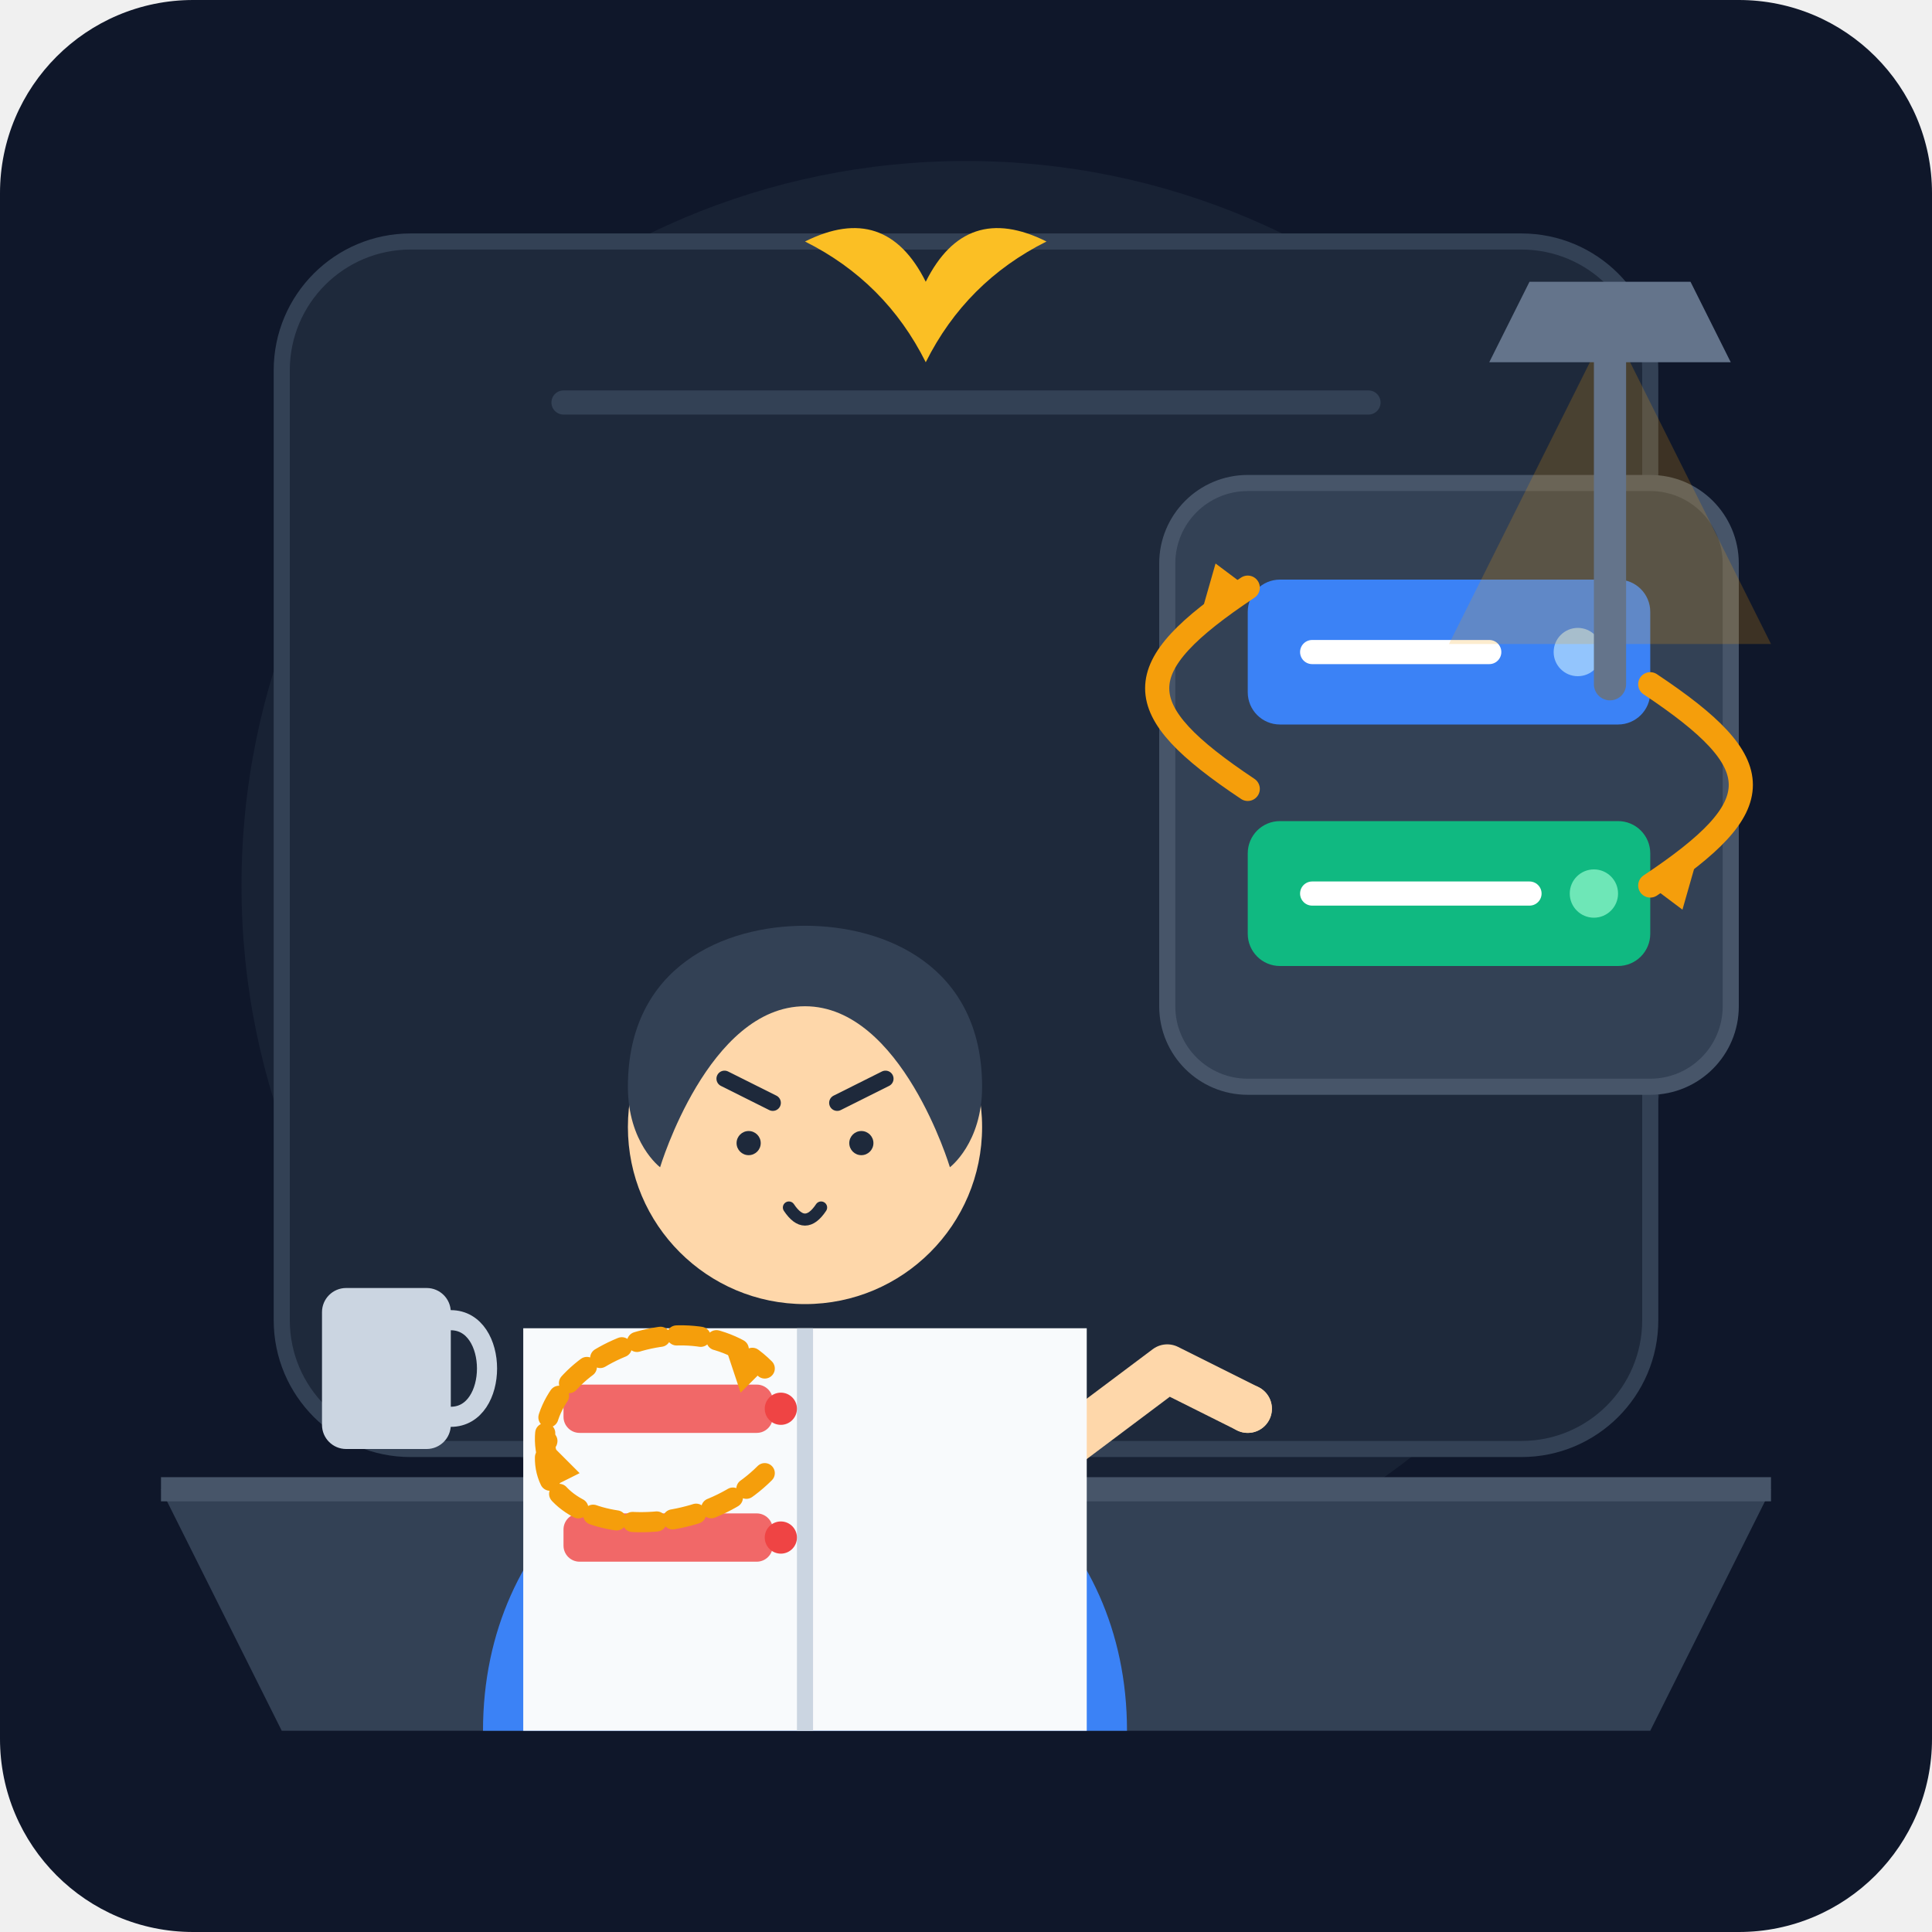
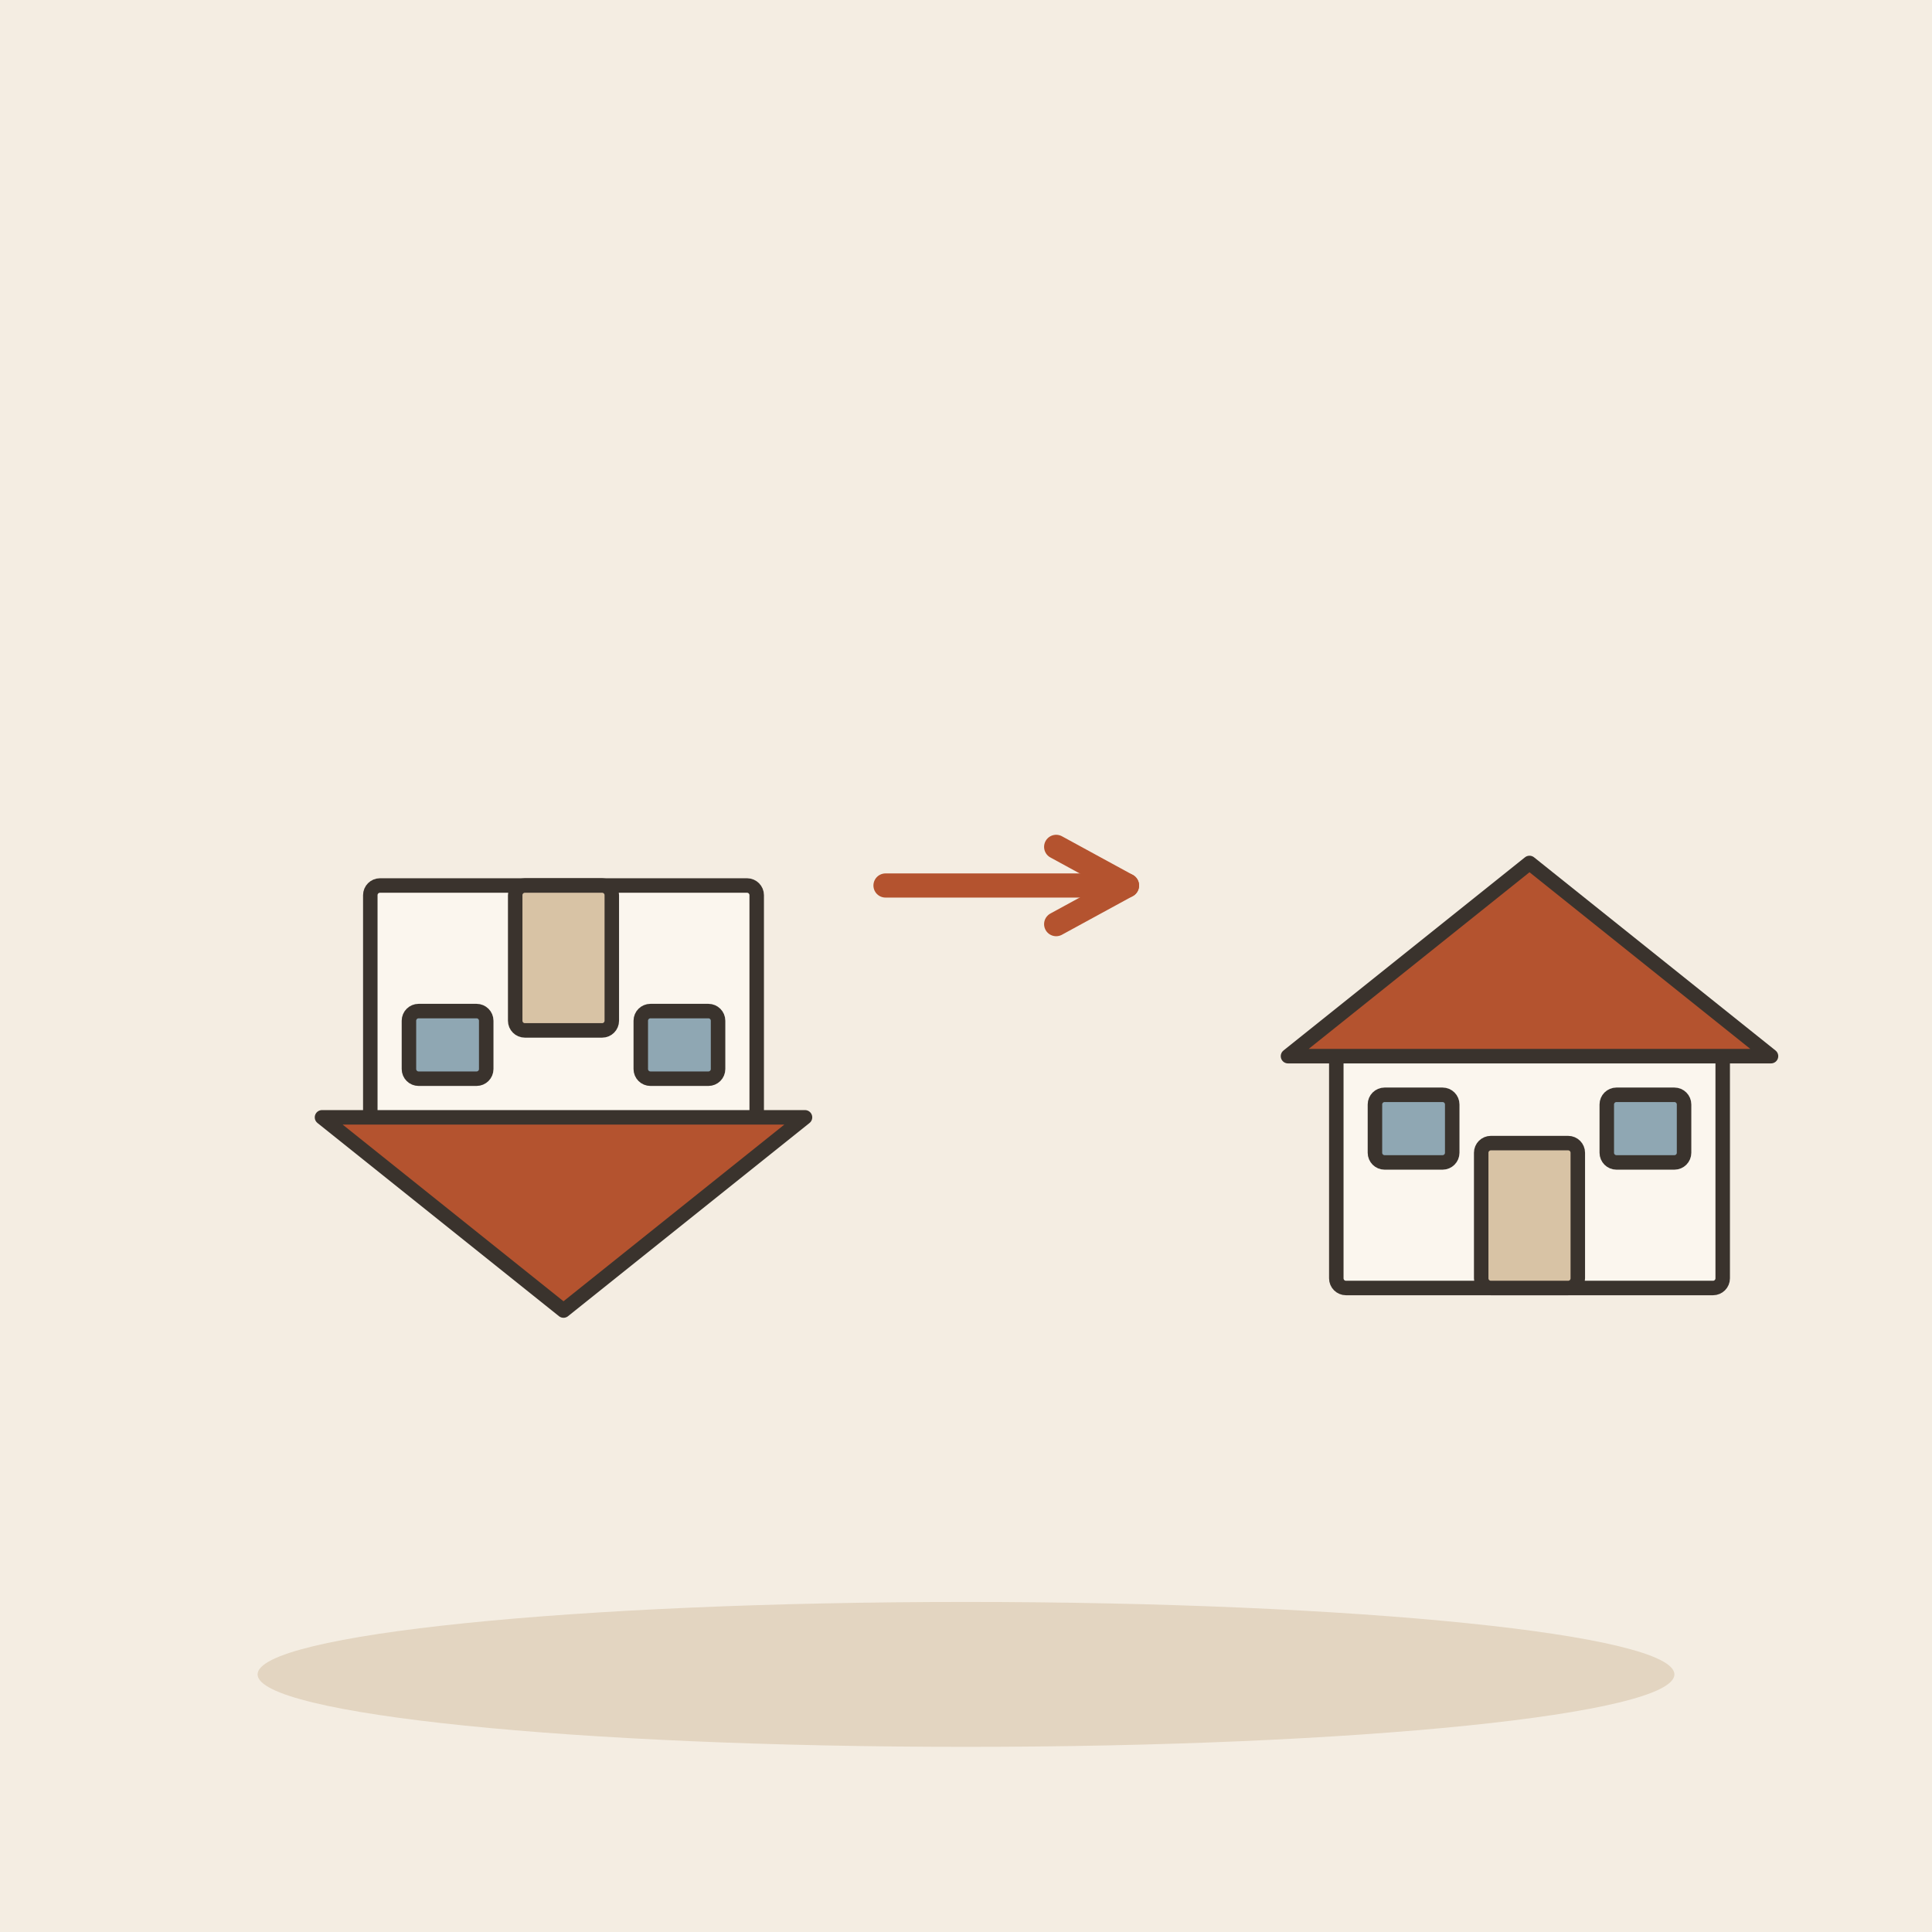
- <svg xmlns="http://www.w3.org/2000/svg" width="240" height="240" viewBox="0 0 240 240">
-   <rect width="240" height="240" rx="24" fill="#0f172a" />
-   <circle cx="120" cy="110" r="90" fill="#1e293b" opacity="0.6" />
-   <rect x="35" y="30" width="170" height="150" rx="16" fill="#1e293b" stroke="#334155" stroke-width="2" />
-   <path d="M70 50 L170 50" stroke="#334155" stroke-width="3" stroke-linecap="round" />
-   <path d="M20 185 L220 185 L205 215 L35 215 Z" fill="#334155" />
-   <path d="M20 185 L220 185" stroke="#475569" stroke-width="3" />
-   <path d="M60 215 C60 190 80 175 100 175 C120 175 140 190 140 215 Z" fill="#3b82f6" />
-   <circle cx="100" cy="140" r="22" fill="#fed7aa" />
-   <path d="M78 135 C78 120 90 115 100 115 C110 115 122 120 122 135 C122 142 118 145 118 145 C118 145 112 125 100 125 C88 125 82 145 82 145 C82 145 78 142 78 135 Z" fill="#334155" />
-   <line x1="90" y1="134" x2="96" y2="137" stroke="#1e293b" stroke-width="2" stroke-linecap="round" />
-   <line x1="104" y1="137" x2="110" y2="134" stroke="#1e293b" stroke-width="2" stroke-linecap="round" />
-   <circle cx="93" cy="142" r="1.5" fill="#1e293b" />
-   <circle cx="107" cy="142" r="1.5" fill="#1e293b" />
-   <path d="M98 150 Q100 153 102 150" stroke="#1e293b" stroke-width="1.5" fill="none" stroke-linecap="round" />
-   <path d="M125 185 L145 170 L155 175" fill="none" stroke="#fed7aa" stroke-width="6" stroke-linecap="round" stroke-linejoin="round" />
-   <circle cx="155" cy="175" r="3" fill="#fed7aa" />
-   <g transform="translate(100, 110)">
-     <path d="M-35 55 L35 55 L35 105 L-35 105 Z" fill="#f8fafc" rx="4" />
-     <line x1="0" y1="55" x2="0" y2="105" stroke="#cbd5e1" stroke-width="2" />
-     <rect x="-30" y="62" width="26" height="6" rx="2" fill="#ef4444" opacity="0.8" />
-     <circle cx="-3" cy="65" r="2" fill="#ef4444" />
-     <rect x="-30" y="78" width="26" height="6" rx="2" fill="#ef4444" opacity="0.8" />
-     <circle cx="-3" cy="81" r="2" fill="#ef4444" />
-     <path d="M -32 71 C -35 60, -15 50, -5 60" fill="none" stroke="#f59e0b" stroke-width="2.5" stroke-dasharray="3 2" stroke-linecap="round" />
-     <polygon points="-5,60 -10,57 -8,63" fill="#f59e0b" />
-     <path d="M -5 73 C -15 83, -35 80, -32 69" fill="none" stroke="#f59e0b" stroke-width="2.5" stroke-dasharray="3 2" stroke-linecap="round" />
-     <polygon points="-32,69 -28,73 -32,75" fill="#f59e0b" />
+ <svg xmlns="http://www.w3.org/2000/svg" viewBox="0 0 240 240" data-style="editorial">
+   <rect width="240" height="240" fill="#F4EDE2" />
+   <ellipse cx="120" cy="208" rx="88" ry="9" fill="#E3D5C1" />
+   <g transform="translate(70 110) rotate(180)">
+     <g transform="translate(0 0) scale(0.6 0.6)">
+       <rect x="-40" y="-50" width="80" height="50" rx="2" fill="#FBF6EE" stroke="#3A332D" stroke-width="3" stroke-linecap="round" stroke-linejoin="round" />
+       <path d="M-50 -48L0 -88L50 -48Z" fill="#B4532F" stroke="#3A332D" stroke-width="3" stroke-linecap="round" stroke-linejoin="round" />
+       <rect x="-10" y="-30" width="20" height="30" rx="2" fill="#D8C3A5" stroke="#3A332D" stroke-width="3" stroke-linecap="round" stroke-linejoin="round" />
+       <rect x="-32" y="-40" width="16" height="14" rx="2" fill="#8FA7B3" stroke="#3A332D" stroke-width="3" stroke-linecap="round" stroke-linejoin="round" />
+       <rect x="16" y="-40" width="16" height="14" rx="2" fill="#8FA7B3" stroke="#3A332D" stroke-width="3" stroke-linecap="round" stroke-linejoin="round" />
+     </g>
  </g>
-   <g transform="translate(145, 60)">
-     <rect x="0" y="0" width="70" height="75" rx="10" fill="#334155" stroke="#475569" stroke-width="2" />
-     <g transform="translate(10, 12)">
-       <rect x="0" y="0" width="50" height="18" rx="4" fill="#3b82f6" />
-       <line x1="8" y1="9" x2="30" y2="9" stroke="#ffffff" stroke-width="3" stroke-linecap="round" />
-       <circle cx="41" cy="9" r="3" fill="#93c5fd" />
-     </g>
-     <g transform="translate(10, 42)">
-       <rect x="0" y="0" width="50" height="18" rx="4" fill="#10b981" />
-       <line x1="8" y1="9" x2="35" y2="9" stroke="#ffffff" stroke-width="3" stroke-linecap="round" />
-       <circle cx="43" cy="9" r="3" fill="#6ee7b7" />
-     </g>
-     <path d="M 60 25 C 75 35, 75 40, 60 50" fill="none" stroke="#f59e0b" stroke-width="3" stroke-linecap="round" />
-     <polygon points="60,50 66,46 64,53" fill="#f59e0b" />
-     <path d="M 10 38 C -5 28, -5 23, 10 13" fill="none" stroke="#f59e0b" stroke-width="3" stroke-linecap="round" />
-     <polygon points="10,13 4,17 6,10" fill="#f59e0b" />
+   <path d="M110 110L140 110" stroke="#B4532F" stroke-width="3" stroke-linecap="round" fill="none" />
+   <path d="M131.2 114.8L140 110L131.2 105.2" fill="none" stroke="#B4532F" stroke-width="3" stroke-linecap="round" stroke-linejoin="round" />
+   <g transform="translate(190 160) scale(0.6 0.6)">
+     <rect x="-40" y="-50" width="80" height="50" rx="2" fill="#FBF6EE" stroke="#3A332D" stroke-width="3" stroke-linecap="round" stroke-linejoin="round" />
+     <path d="M-50 -48L0 -88L50 -48Z" fill="#B4532F" stroke="#3A332D" stroke-width="3" stroke-linecap="round" stroke-linejoin="round" />
+     <rect x="-10" y="-30" width="20" height="30" rx="2" fill="#D8C3A5" stroke="#3A332D" stroke-width="3" stroke-linecap="round" stroke-linejoin="round" />
+     <rect x="-32" y="-40" width="16" height="14" rx="2" fill="#8FA7B3" stroke="#3A332D" stroke-width="3" stroke-linecap="round" stroke-linejoin="round" />
+     <rect x="16" y="-40" width="16" height="14" rx="2" fill="#8FA7B3" stroke="#3A332D" stroke-width="3" stroke-linecap="round" stroke-linejoin="round" />
  </g>
-   <path d="M200 40 L180 80 L220 80 Z" fill="#f59e0b" opacity="0.2" />
-   <path d="M190 35 L210 35 L215 45 L185 45 Z" fill="#64748b" />
-   <path d="M200 45 L200 85" stroke="#64748b" stroke-width="4" stroke-linecap="round" />
-   <rect x="40" y="160" width="16" height="20" rx="3" fill="#cbd5e1" />
-   <path d="M56 164 C62 164 62 176 56 176" fill="none" stroke="#cbd5e1" stroke-width="2.5" stroke-linecap="round" />
-   <path d="M 115 35 Q 120 25 130 30 Q 120 35 115 45 Q 110 35 100 30 Q 110 25 115 35 Z" fill="#fbbf24" />
</svg>
